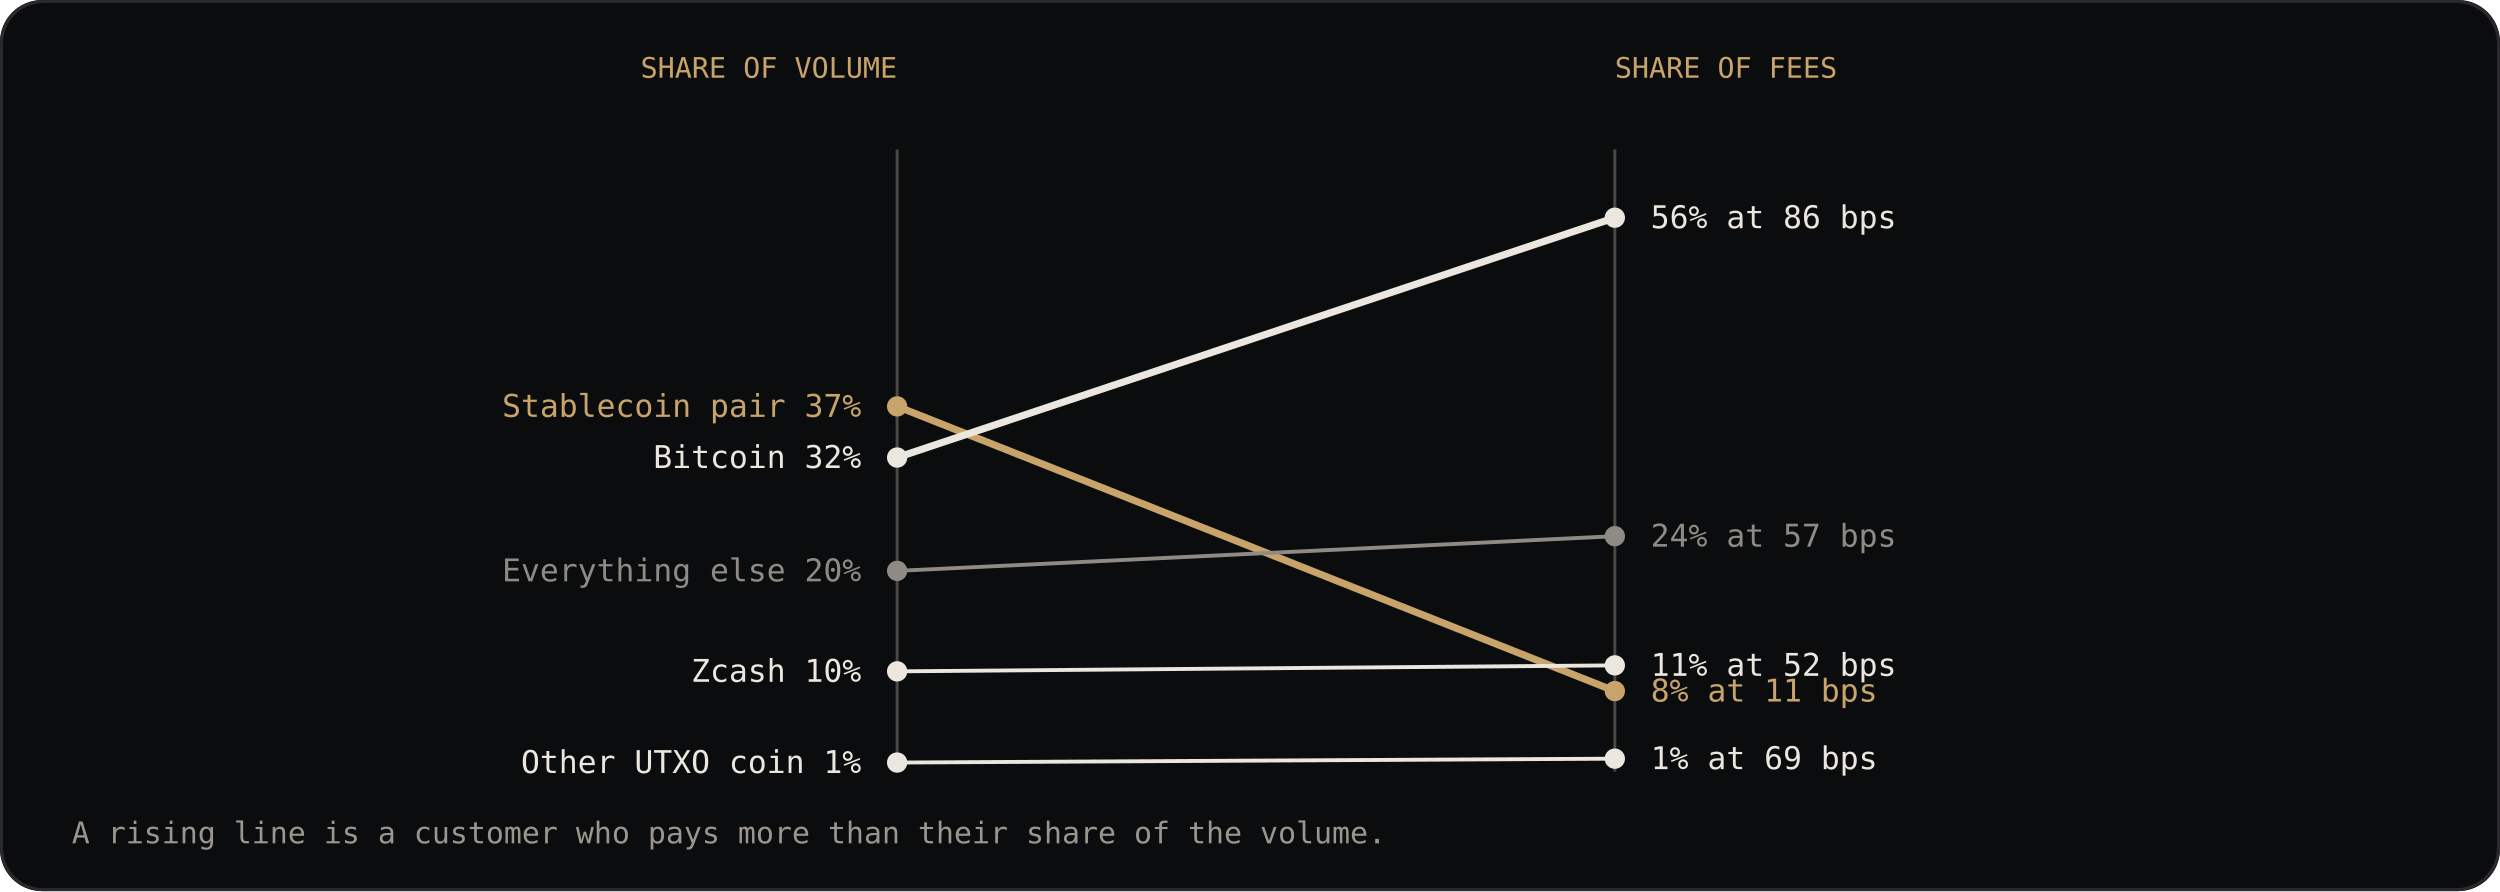
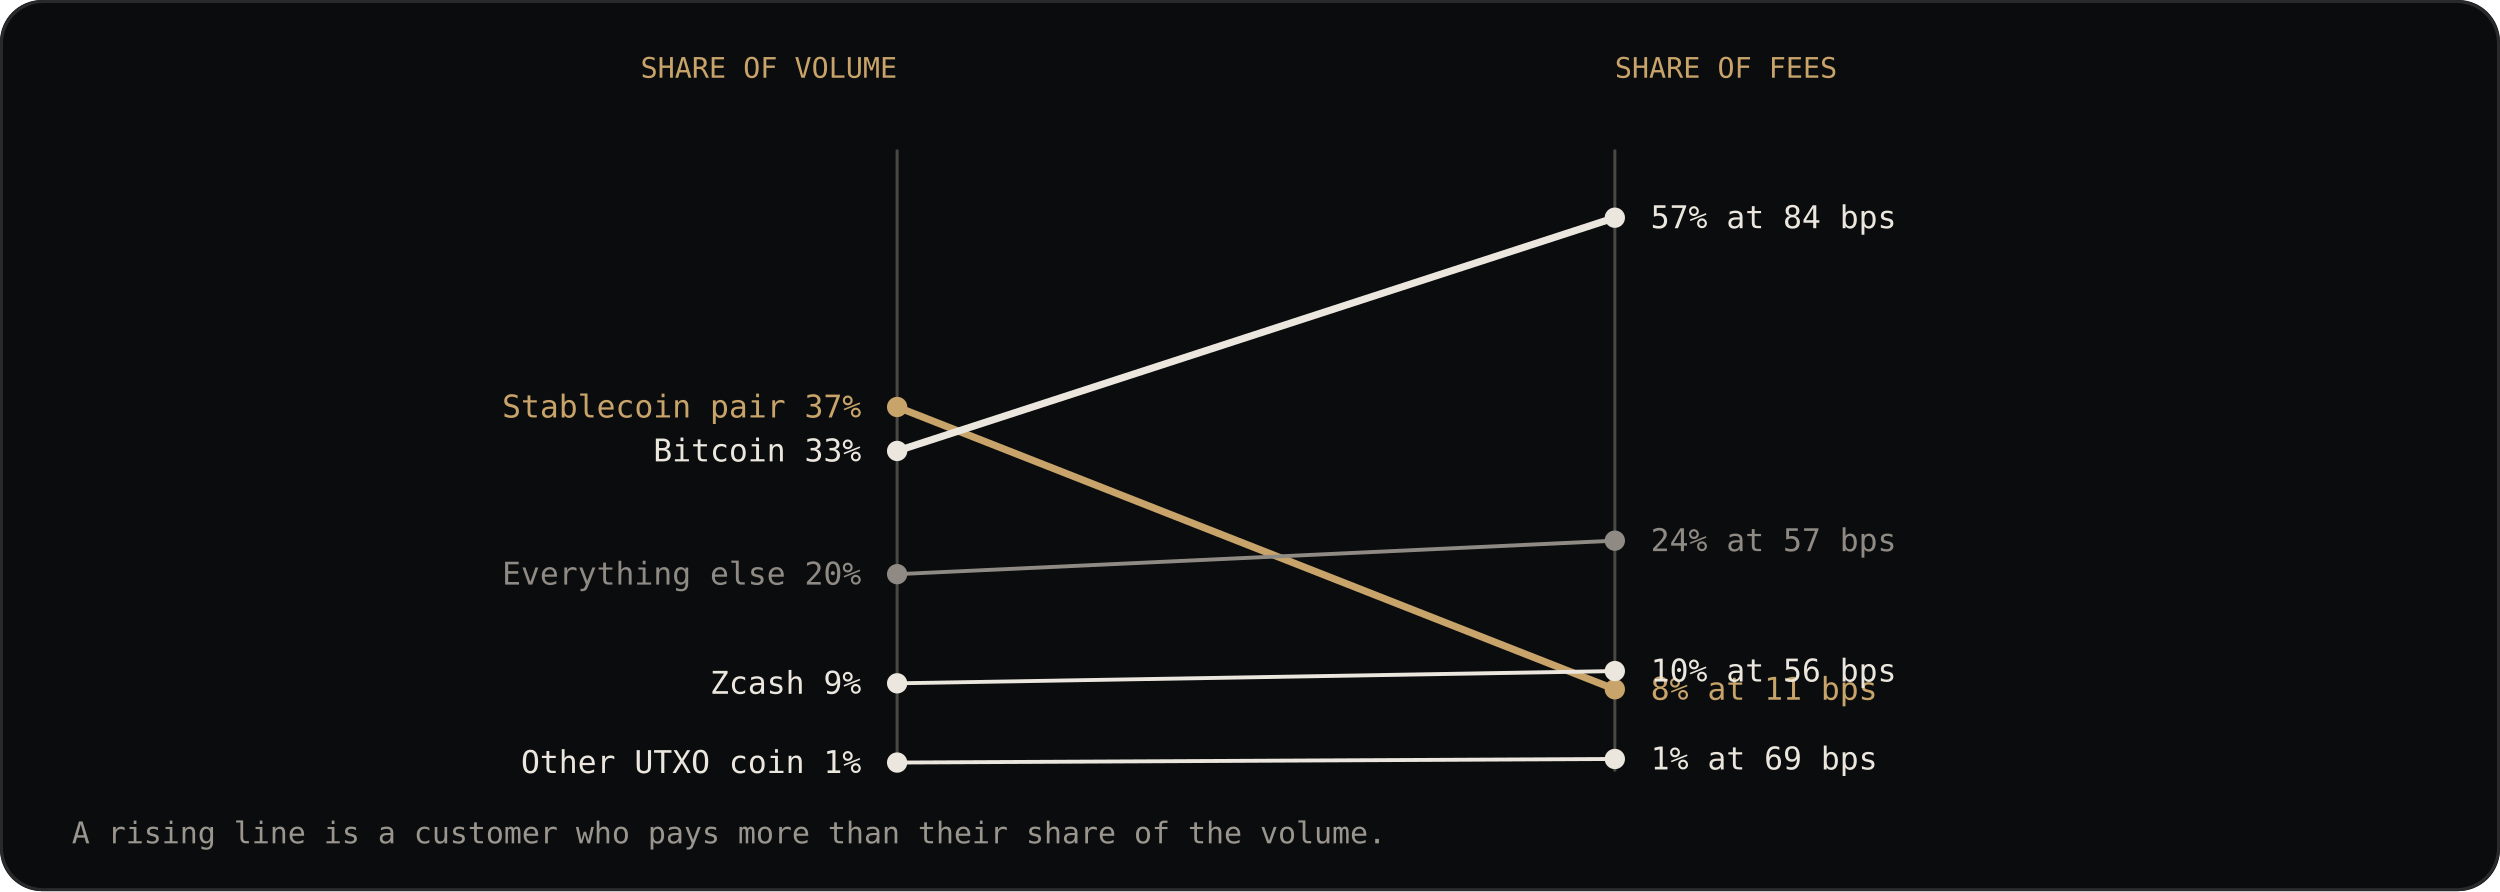
<svg xmlns="http://www.w3.org/2000/svg" viewBox="0 0 836 298" width="836" height="298" font-family="'JetBrains Mono', ui-monospace, SFMono-Regular, Menlo, Consolas, monospace" font-size="9">
  <rect width="836" height="298" rx="14" fill="#0b0c0e" />
  <rect x="0.5" y="0.5" width="835" height="297" rx="14" fill="none" stroke="#2a2a2c" />
  <text x="300.0" y="26.0" fill="#c8a46a" font-size="9.5" font-weight="500" text-anchor="end">SHARE OF VOLUME</text>
  <text x="540.0" y="26.0" fill="#c8a46a" font-size="9.5" font-weight="500" text-anchor="start">SHARE OF FEES</text>
  <line x1="300.0" x2="300.0" y1="50.0" y2="258.0" stroke="#4a4844" />
  <line x1="540.0" x2="540.0" y1="50.0" y2="258.0" stroke="#4a4844" />
-   <line x1="300.0" y1="255.0" x2="540.0" y2="253.7" stroke="#ece7de" stroke-width="1.3" stroke-linecap="round" />
+   <line x1="300.0" y1="255.0" x2="540.0" y2="253.8" stroke="#ece7de" stroke-width="1.3" stroke-linecap="round" />
  <circle cx="300.0" cy="255.0" r="3.4" fill="#ece7de" />
-   <circle cx="540.0" cy="253.7" r="3.4" fill="#ece7de" />
+   <circle cx="540.0" cy="253.8" r="3.4" fill="#ece7de" />
  <text x="288.0" y="258.5" fill="#ece7de" font-size="10.5" font-weight="400" text-anchor="end">Other UTXO coin  1%</text>
-   <text x="552.0" y="257.2" fill="#ece7de" font-size="10.5" font-weight="400" text-anchor="start">1%  at 69 bps</text>
-   <line x1="300.0" y1="135.9" x2="540.0" y2="231.1" stroke="#c8a46a" stroke-width="2.4" stroke-linecap="round" />
-   <circle cx="300.0" cy="135.9" r="3.4" fill="#c8a46a" />
-   <circle cx="540.0" cy="231.1" r="3.4" fill="#c8a46a" />
-   <text x="288.0" y="139.4" fill="#c8a46a" font-size="10.5" font-weight="400" text-anchor="end">Stablecoin pair  37%</text>
-   <text x="552.0" y="234.6" fill="#c8a46a" font-size="10.5" font-weight="400" text-anchor="start">8%  at 11 bps</text>
-   <line x1="300.0" y1="224.5" x2="540.0" y2="222.5" stroke="#ece7de" stroke-width="1.3" stroke-linecap="round" />
-   <circle cx="300.0" cy="224.5" r="3.4" fill="#ece7de" />
-   <circle cx="540.0" cy="222.5" r="3.4" fill="#ece7de" />
-   <text x="288.0" y="228.0" fill="#ece7de" font-size="10.5" font-weight="400" text-anchor="end">Zcash  10%</text>
-   <text x="552.0" y="226.0" fill="#ece7de" font-size="10.5" font-weight="400" text-anchor="start">11%  at 52 bps</text>
-   <line x1="300.0" y1="190.9" x2="540.0" y2="179.3" stroke="#8f8b84" stroke-width="1.3" stroke-linecap="round" />
-   <circle cx="300.0" cy="190.9" r="3.4" fill="#8f8b84" />
-   <circle cx="540.0" cy="179.3" r="3.4" fill="#8f8b84" />
-   <text x="288.0" y="194.4" fill="#8f8b84" font-size="10.5" font-weight="400" text-anchor="end">Everything else  20%</text>
-   <text x="552.0" y="182.8" fill="#8f8b84" font-size="10.5" font-weight="400" text-anchor="start">24%  at 57 bps</text>
-   <line x1="300.0" y1="153.0" x2="540.0" y2="72.8" stroke="#ece7de" stroke-width="2.4" stroke-linecap="round" />
-   <circle cx="300.0" cy="153.0" r="3.4" fill="#ece7de" />
+   <text x="552.0" y="257.3" fill="#ece7de" font-size="10.5" font-weight="400" text-anchor="start">1%  at 69 bps</text>
+   <line x1="300.0" y1="136.1" x2="540.0" y2="230.5" stroke="#c8a46a" stroke-width="2.4" stroke-linecap="round" />
+   <circle cx="300.0" cy="136.1" r="3.4" fill="#c8a46a" />
+   <circle cx="540.0" cy="230.5" r="3.4" fill="#c8a46a" />
+   <text x="288.0" y="139.6" fill="#c8a46a" font-size="10.5" font-weight="400" text-anchor="end">Stablecoin pair  37%</text>
+   <text x="552.0" y="234.0" fill="#c8a46a" font-size="10.5" font-weight="400" text-anchor="start">8%  at 11 bps</text>
+   <line x1="300.0" y1="228.5" x2="540.0" y2="224.4" stroke="#ece7de" stroke-width="1.3" stroke-linecap="round" />
+   <circle cx="300.0" cy="228.5" r="3.4" fill="#ece7de" />
+   <circle cx="540.0" cy="224.4" r="3.4" fill="#ece7de" />
+   <text x="288.0" y="232.0" fill="#ece7de" font-size="10.5" font-weight="400" text-anchor="end">Zcash  9%</text>
+   <text x="552.0" y="227.9" fill="#ece7de" font-size="10.5" font-weight="400" text-anchor="start">10%  at 56 bps</text>
+   <line x1="300.0" y1="192.0" x2="540.0" y2="180.8" stroke="#8f8b84" stroke-width="1.3" stroke-linecap="round" />
+   <circle cx="300.0" cy="192.0" r="3.4" fill="#8f8b84" />
+   <circle cx="540.0" cy="180.8" r="3.4" fill="#8f8b84" />
+   <text x="288.0" y="195.5" fill="#8f8b84" font-size="10.5" font-weight="400" text-anchor="end">Everything else  20%</text>
+   <text x="552.0" y="184.3" fill="#8f8b84" font-size="10.5" font-weight="400" text-anchor="start">24%  at 57 bps</text>
+   <line x1="300.0" y1="150.8" x2="540.0" y2="72.8" stroke="#ece7de" stroke-width="2.4" stroke-linecap="round" />
+   <circle cx="300.0" cy="150.8" r="3.4" fill="#ece7de" />
  <circle cx="540.0" cy="72.8" r="3.4" fill="#ece7de" />
-   <text x="288.0" y="156.5" fill="#ece7de" font-size="10.5" font-weight="400" text-anchor="end">Bitcoin  32%</text>
-   <text x="552.0" y="76.3" fill="#ece7de" font-size="10.5" font-weight="400" text-anchor="start">56%  at 86 bps</text>
+   <text x="288.0" y="154.3" fill="#ece7de" font-size="10.5" font-weight="400" text-anchor="end">Bitcoin  33%</text>
+   <text x="552.0" y="76.3" fill="#ece7de" font-size="10.5" font-weight="400" text-anchor="start">57%  at 84 bps</text>
  <text x="24.0" y="282.0" fill="#9a968e" font-size="10" font-weight="400" text-anchor="start">A rising line is a customer who pays more than their share of the volume.</text>
</svg>
